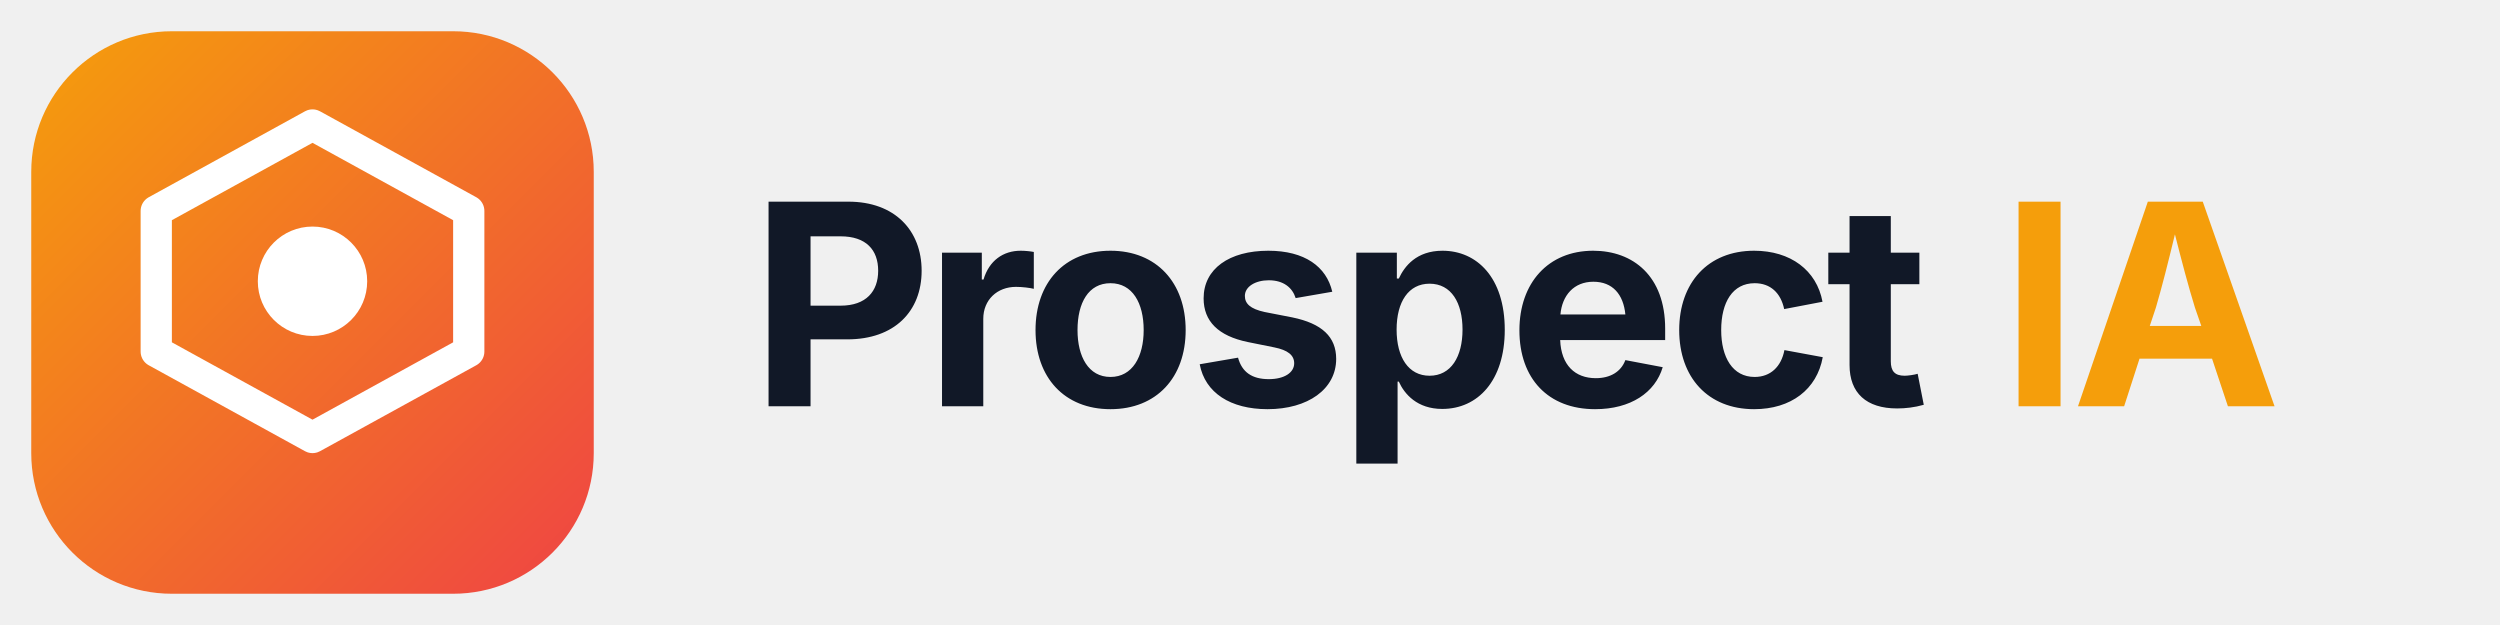
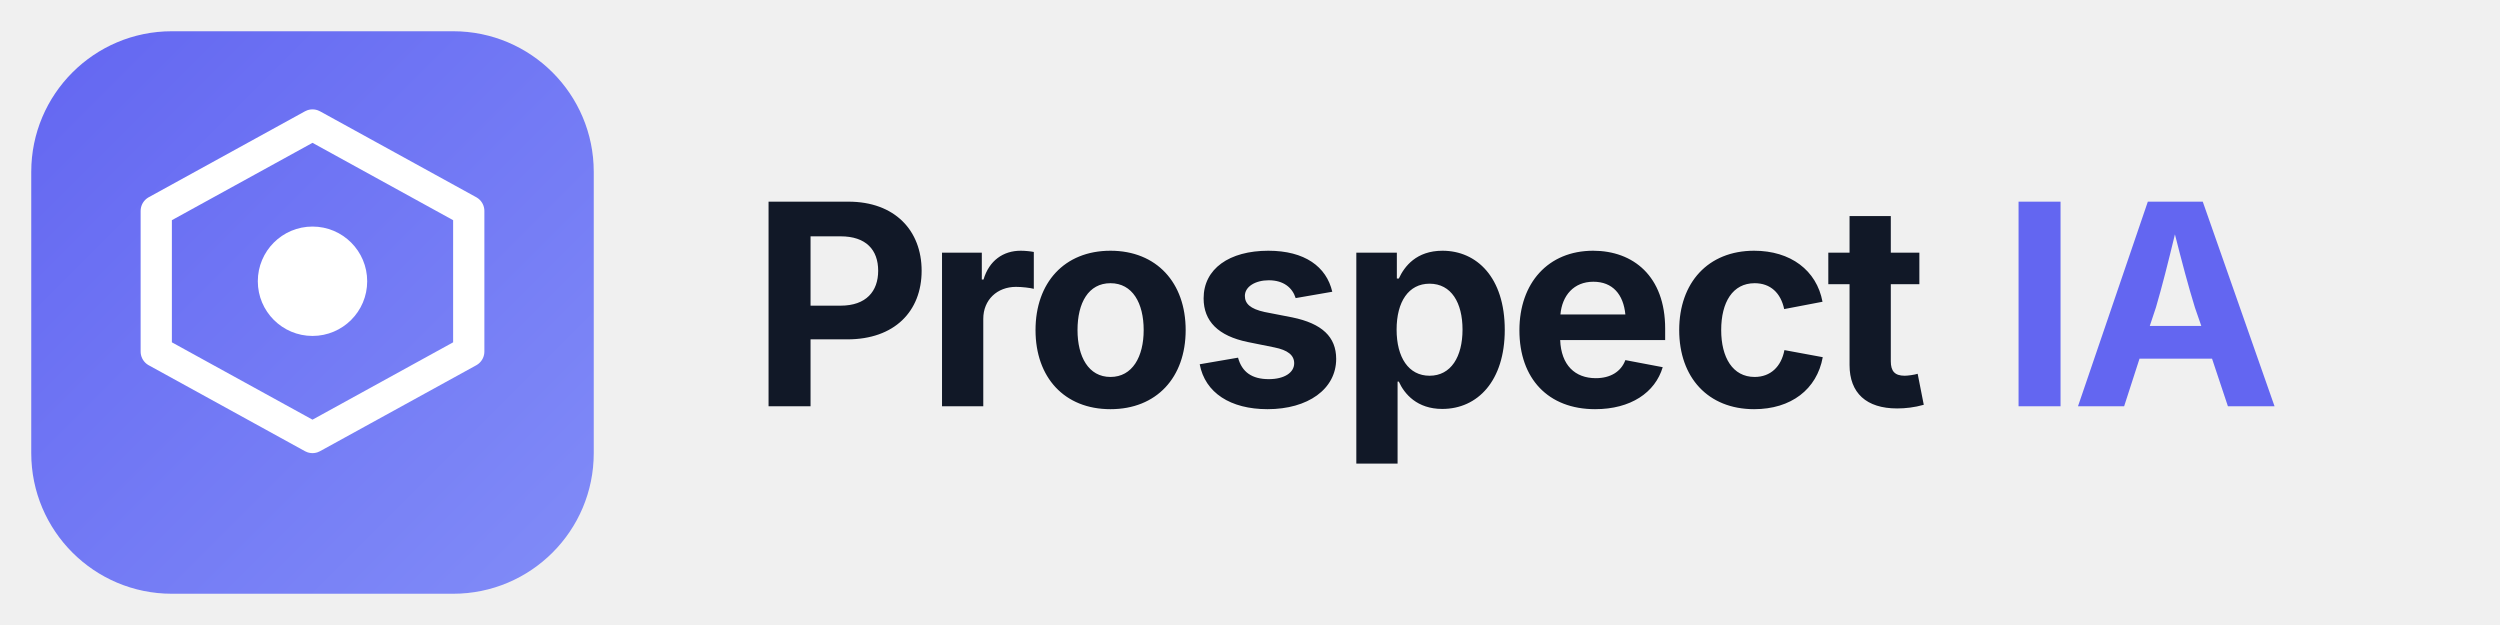
<svg xmlns="http://www.w3.org/2000/svg" viewBox="0 0 160 40" fill="none">
  <defs>
    <linearGradient id="lg" x1="0" y1="0" x2="1" y2="1">
-       <stop offset="0%" stop-color="#f59e0b" />
-       <stop offset="100%" stop-color="#ef4444" />
+       <stop offset="0%" stop-color="#6366f1" />
+       <stop offset="100%" stop-color="#818cf8" />
    </linearGradient>
  </defs>
  <rect width="36" height="36" x="2" y="2" rx="9" fill="url(#lg)" />
  <polygon points="20,8 30,13.5 30,22.5 20,28 10,22.5 10,13.5" fill="none" stroke="white" stroke-width="2" stroke-linejoin="round" />
  <circle cx="20" cy="18" r="3.5" fill="white" />
  <text x="48" y="26" font-family="Inter, -apple-system, sans-serif" font-size="18" font-weight="700" letter-spacing="-0.5" fill="#111827">Prospect</text>
-   <text x="128" y="26" font-family="Inter, -apple-system, sans-serif" font-size="18" font-weight="700" letter-spacing="-0.5" fill="#f59e0b">IA</text>
+   <text x="128" y="26" font-family="Inter, -apple-system, sans-serif" font-size="18" font-weight="700" letter-spacing="-0.5" fill="#6366f1">IA</text>
</svg>
